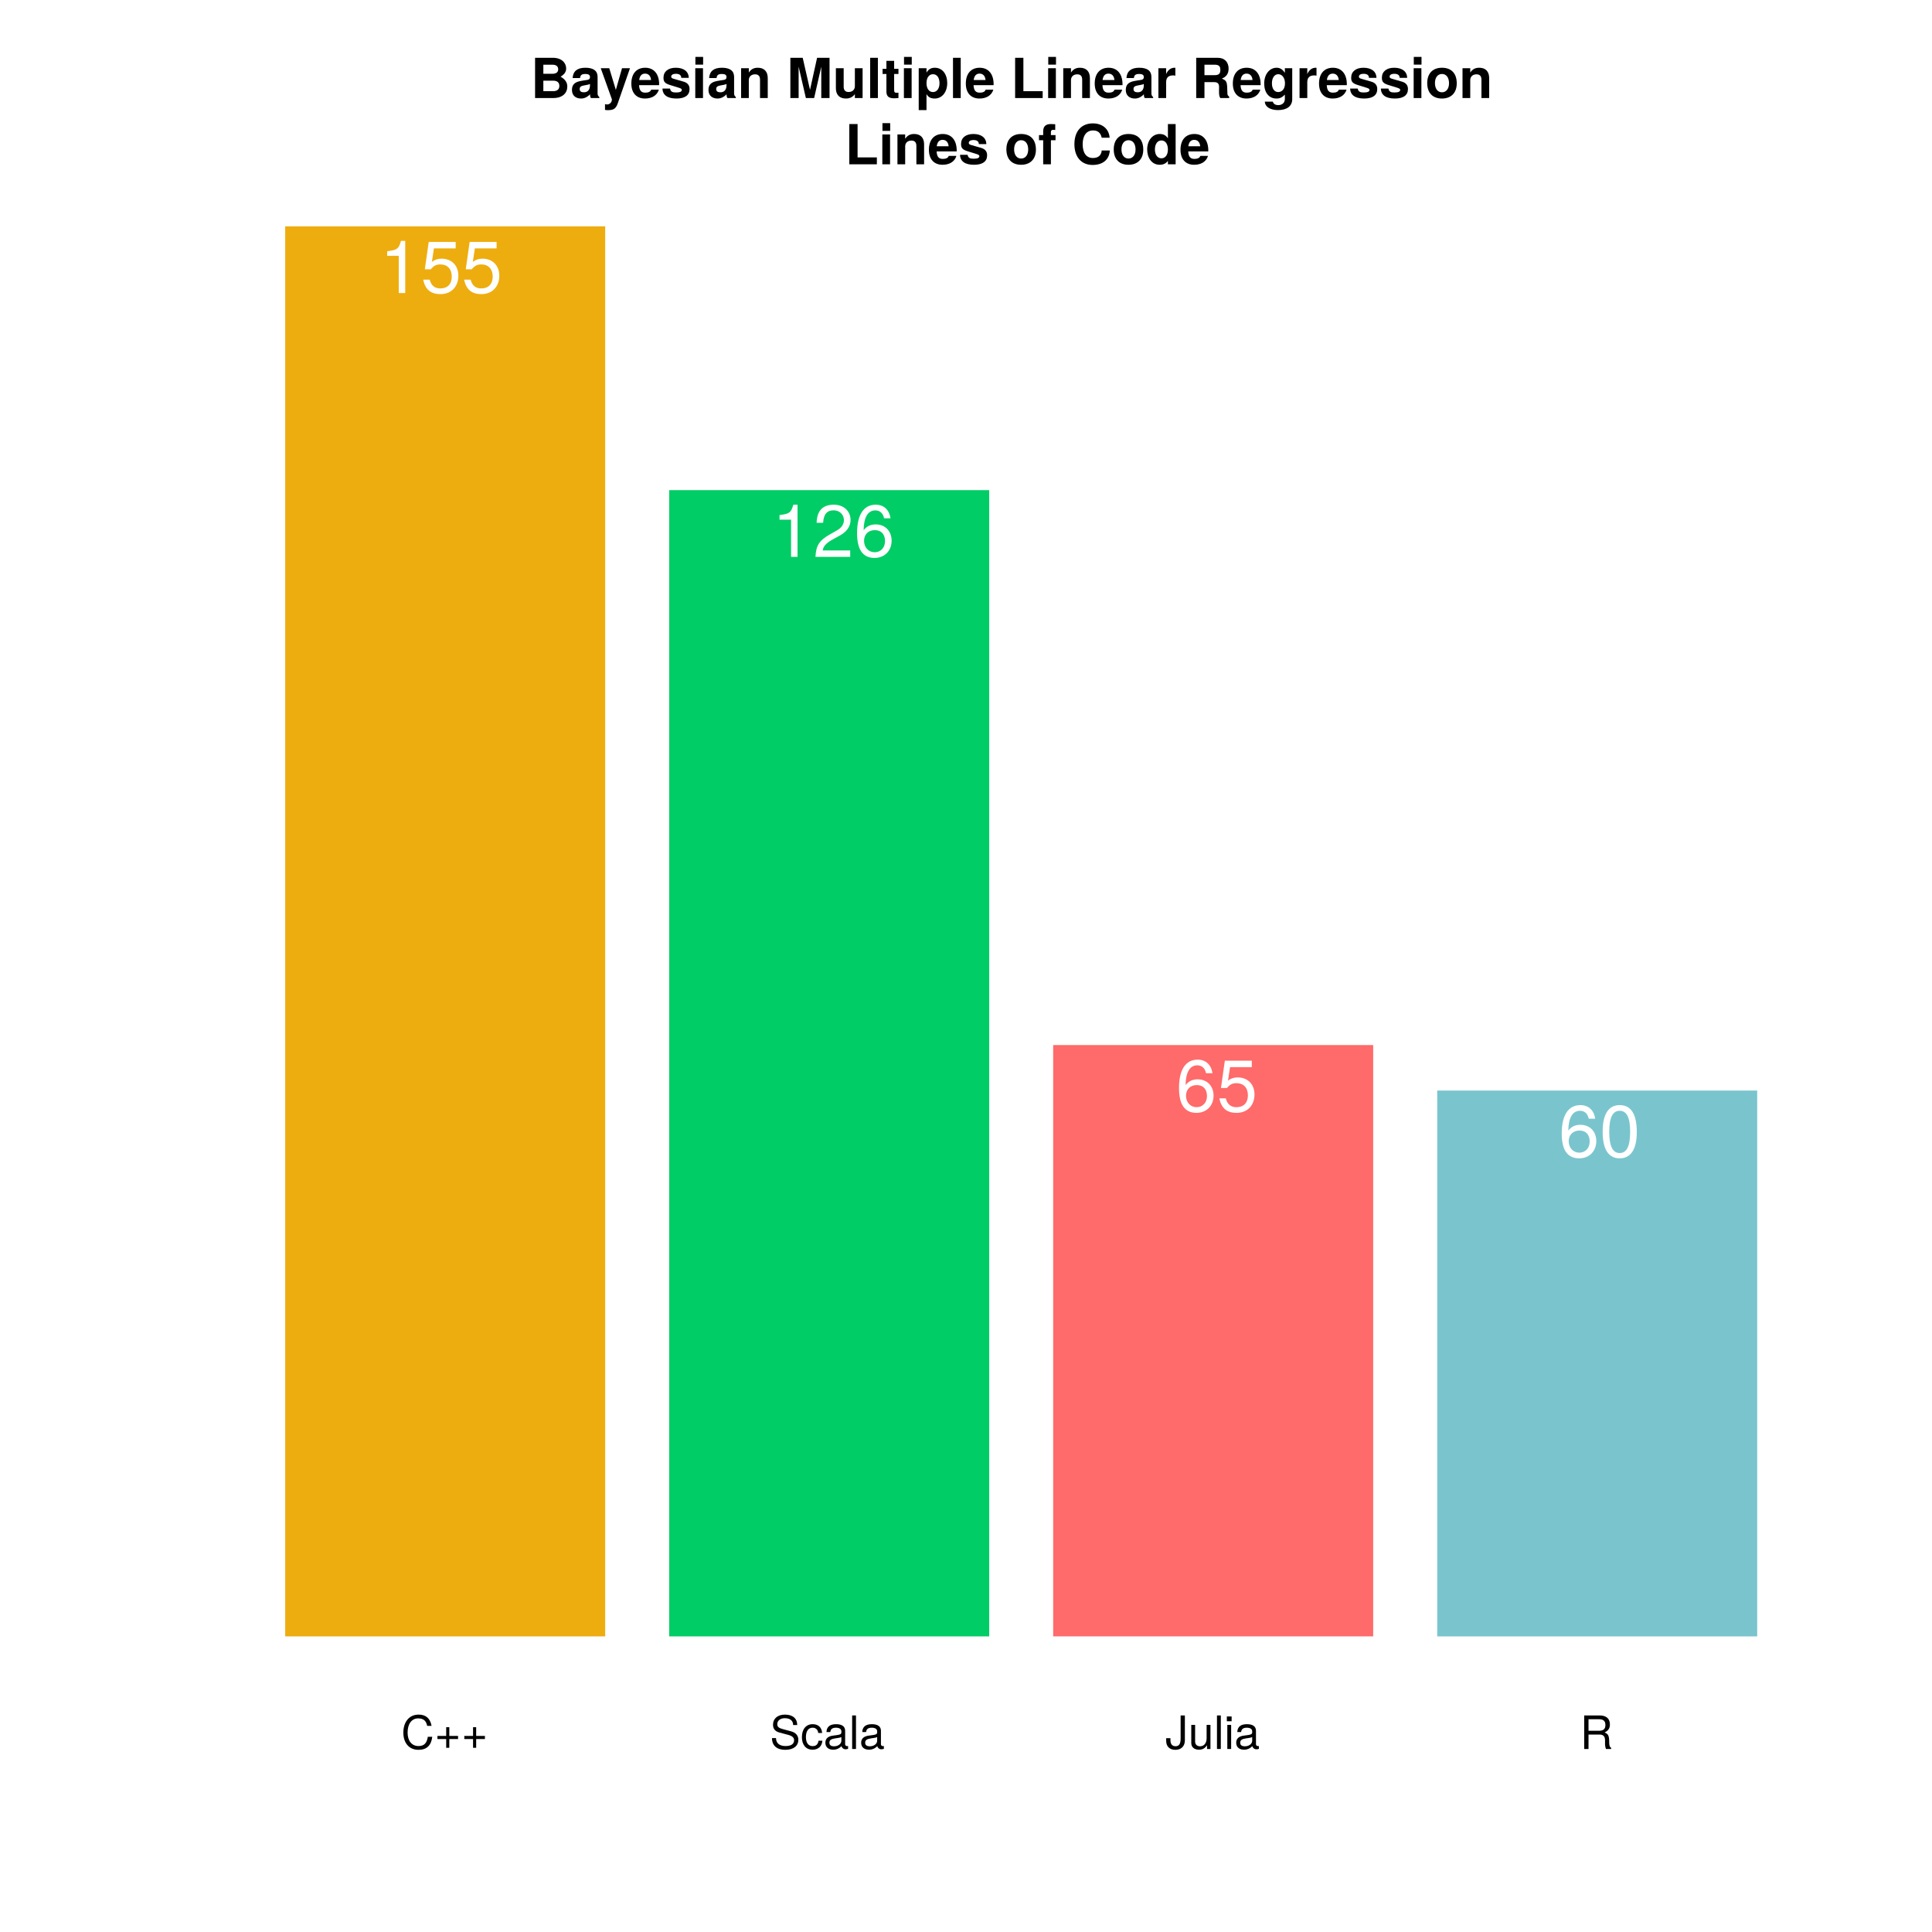
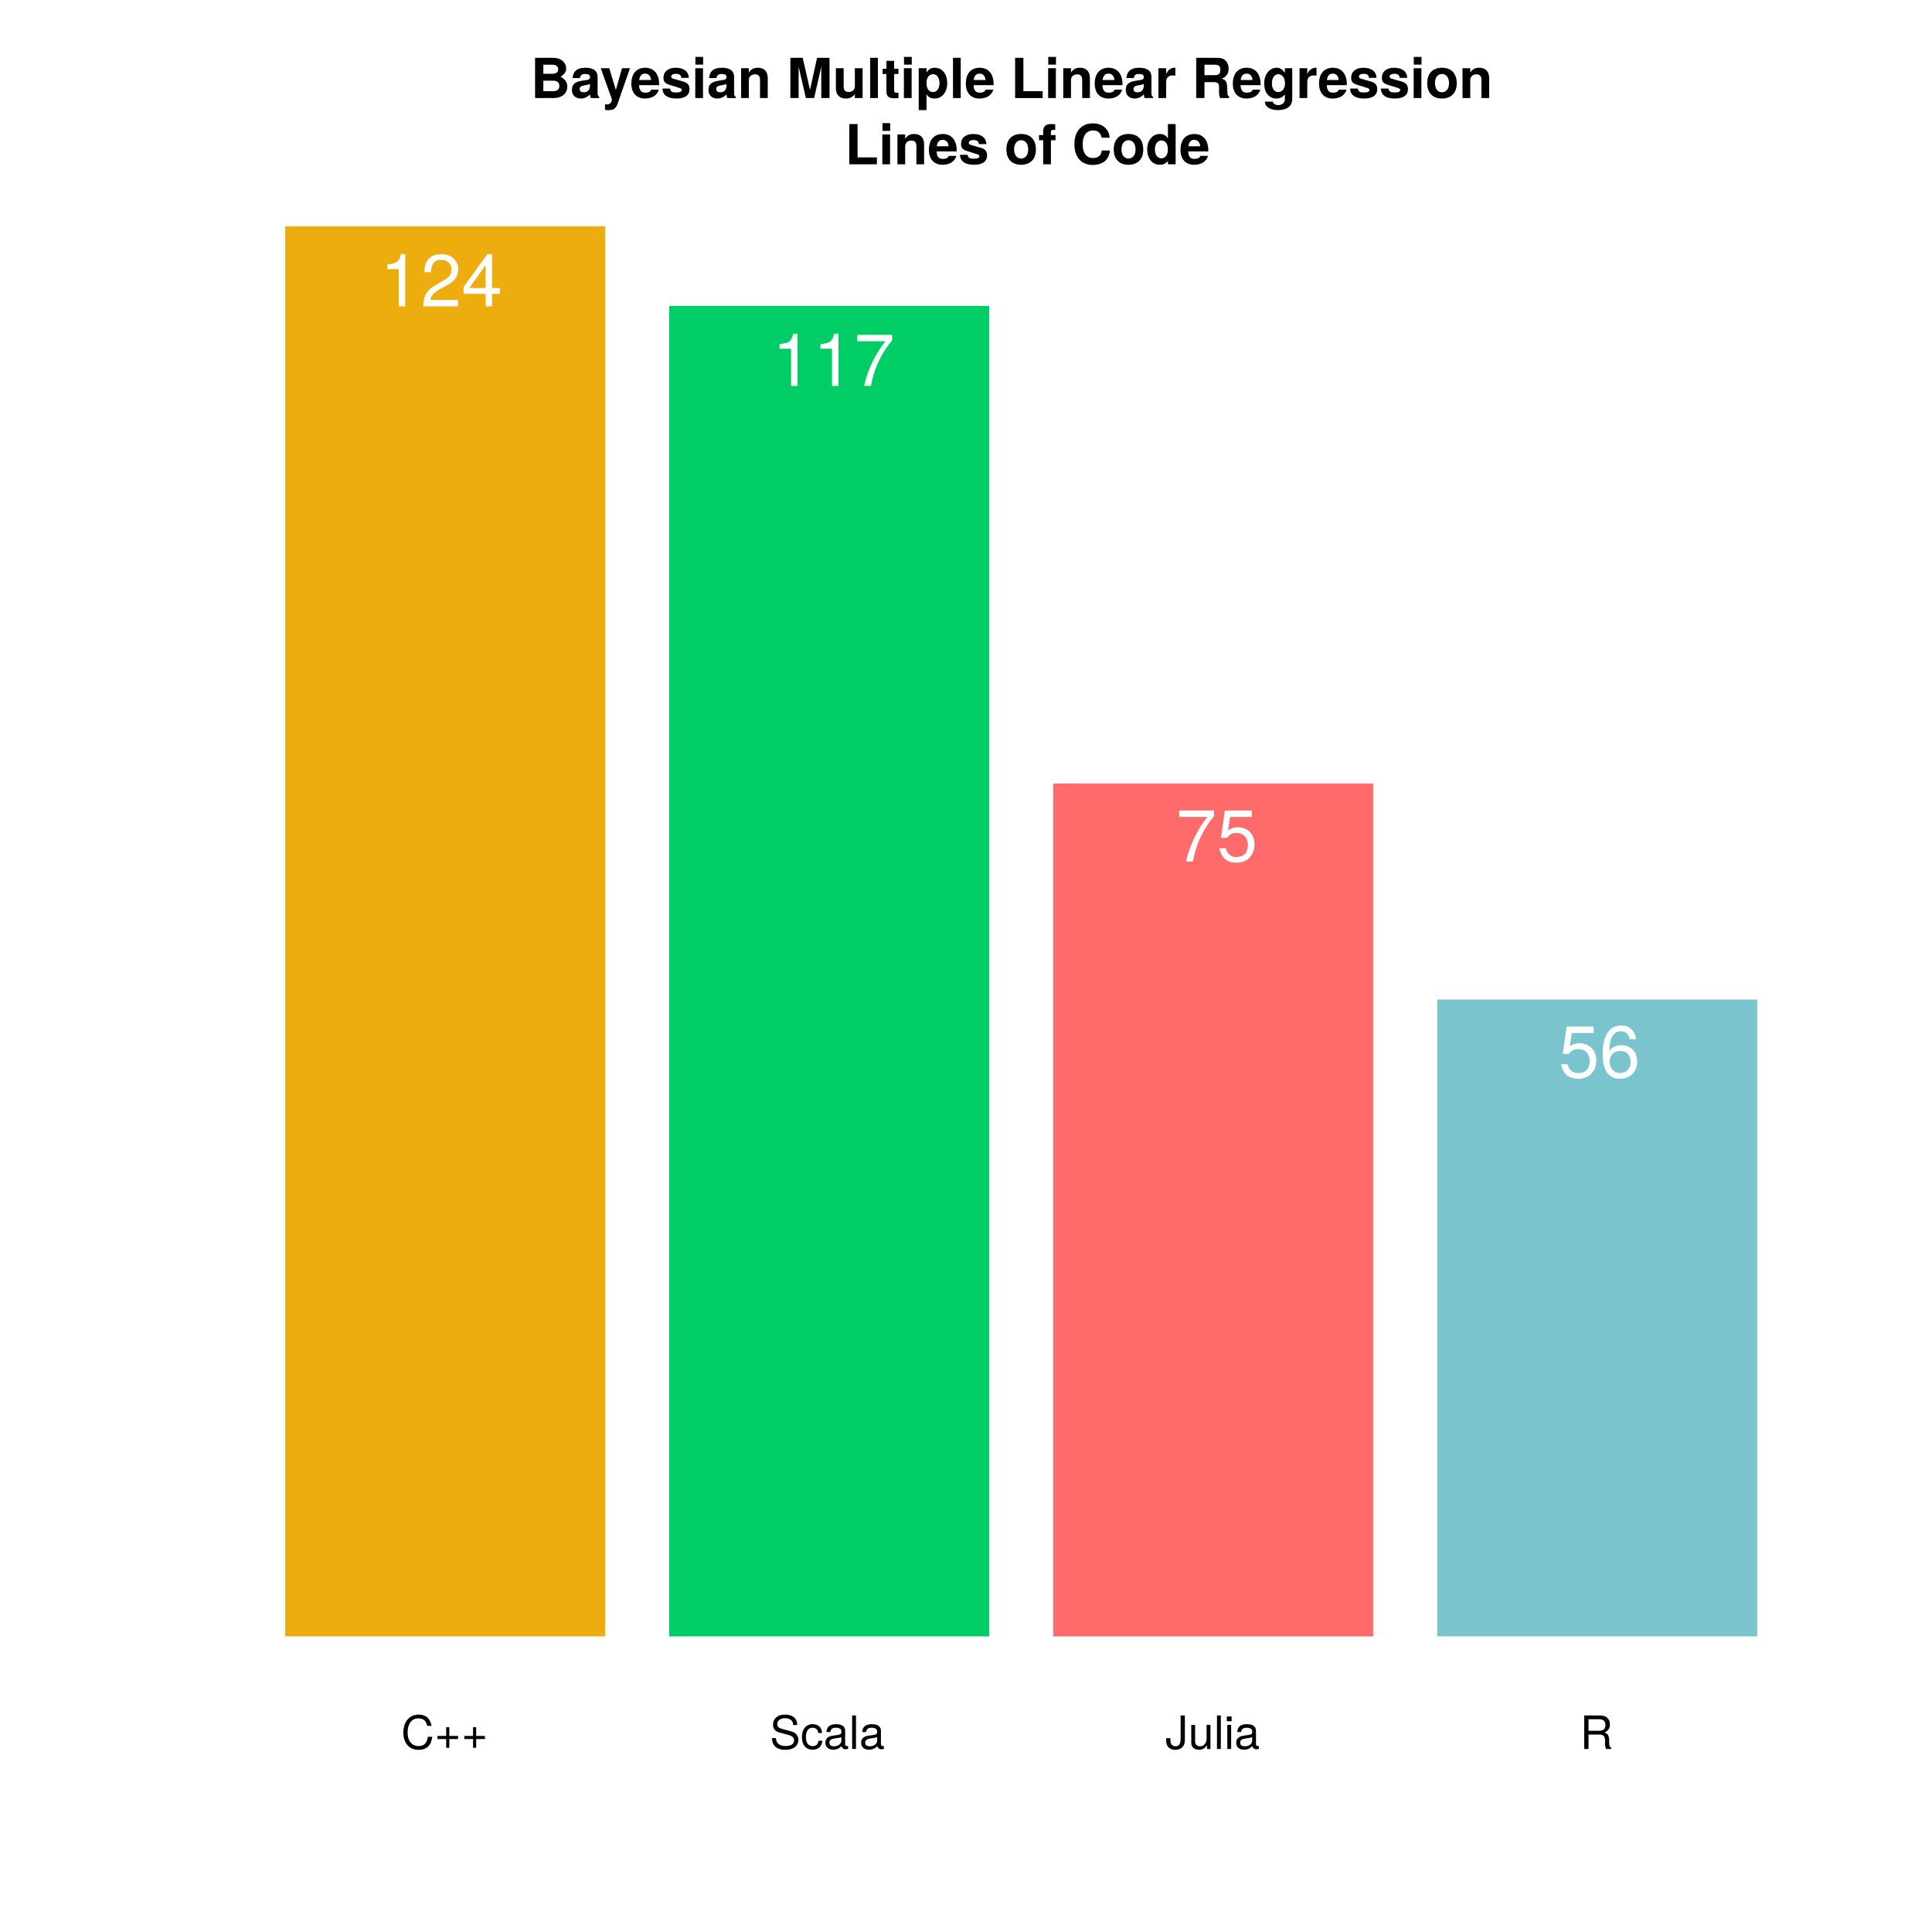
<svg xmlns="http://www.w3.org/2000/svg" xmlns:xlink="http://www.w3.org/1999/xlink" width="504pt" height="504pt" viewBox="0 0 504 504" version="1.1">
  <defs>
    <g>
      <symbol overflow="visible" id="glyph0-0">
        <path style="stroke:none;" d="" />
      </symbol>
      <symbol overflow="visible" id="glyph0-1">
        <path style="stroke:none;" d="M 8.125 -3.188 L 6.969 -3.188 C 6.703 -1.531 6.016 -0.766 4.531 -0.766 C 2.797 -0.766 1.688 -2.094 1.688 -4.281 C 1.688 -6.531 2.75 -7.984 4.438 -7.984 C 5.812 -7.984 6.531 -7.375 6.797 -6.031 L 7.938 -6.031 C 7.594 -7.953 6.484 -8.969 4.578 -8.969 C 1.922 -8.969 0.578 -6.828 0.578 -4.266 C 0.578 -1.719 1.953 0.219 4.531 0.219 C 6.656 0.219 7.859 -0.906 8.125 -3.188 Z M 8.125 -3.188 " />
      </symbol>
      <symbol overflow="visible" id="glyph0-2">
        <path style="stroke:none;" d="M 6.188 -2.594 L 6.188 -3.406 L 3.906 -3.406 L 3.906 -5.688 L 3.094 -5.688 L 3.094 -3.406 L 0.812 -3.406 L 0.812 -2.594 L 3.094 -2.594 L 3.094 -0.312 L 3.906 -0.312 L 3.906 -2.594 Z M 6.188 -2.594 " />
      </symbol>
      <symbol overflow="visible" id="glyph0-3">
        <path style="stroke:none;" d="M 7.453 -2.406 C 7.453 -3.484 6.781 -4.266 5.594 -4.594 L 3.391 -5.188 C 2.344 -5.453 1.953 -5.812 1.953 -6.484 C 1.953 -7.375 2.734 -8.031 3.906 -8.031 C 5.297 -8.031 6.094 -7.391 6.094 -6.25 L 7.156 -6.25 C 7.156 -7.969 5.969 -8.969 3.953 -8.969 C 2.031 -8.969 0.844 -7.906 0.844 -6.328 C 0.844 -5.25 1.406 -4.578 2.562 -4.281 L 4.734 -3.703 C 5.828 -3.422 6.344 -2.969 6.344 -2.297 C 6.344 -1.328 5.609 -0.766 4.109 -0.766 C 2.453 -0.766 1.625 -1.594 1.625 -2.844 L 0.578 -2.844 C 0.578 -0.781 1.969 0.219 4.031 0.219 C 6.25 0.219 7.453 -0.844 7.453 -2.406 Z M 7.453 -2.406 " />
      </symbol>
      <symbol overflow="visible" id="glyph0-4">
        <path style="stroke:none;" d="M 5.719 -2.156 L 4.719 -2.156 C 4.547 -1.156 4.031 -0.75 3.188 -0.75 C 2.078 -0.75 1.422 -1.594 1.422 -3.078 C 1.422 -4.656 2.062 -5.547 3.156 -5.547 C 4 -5.547 4.531 -5.047 4.641 -4.172 L 5.656 -4.172 C 5.531 -5.719 4.578 -6.469 3.172 -6.469 C 1.469 -6.469 0.375 -5.172 0.375 -3.078 C 0.375 -1.062 1.453 0.188 3.156 0.188 C 4.656 0.188 5.609 -0.719 5.719 -2.156 Z M 5.719 -2.156 " />
      </symbol>
      <symbol overflow="visible" id="glyph0-5">
        <path style="stroke:none;" d="M 6.422 -0.031 L 6.422 -0.781 C 6.312 -0.75 6.266 -0.75 6.203 -0.75 C 5.859 -0.75 5.656 -0.938 5.656 -1.25 L 5.656 -4.75 C 5.656 -5.875 4.844 -6.469 3.297 -6.469 C 1.781 -6.469 0.844 -5.875 0.781 -4.422 L 1.781 -4.422 C 1.875 -5.203 2.328 -5.547 3.266 -5.547 C 4.156 -5.547 4.672 -5.203 4.672 -4.609 L 4.672 -4.344 C 4.672 -3.922 4.422 -3.75 3.625 -3.641 C 2.203 -3.469 1.984 -3.422 1.609 -3.266 C 0.875 -2.969 0.5 -2.406 0.5 -1.625 C 0.5 -0.484 1.297 0.188 2.562 0.188 C 3.375 0.188 4.156 -0.156 4.703 -0.75 C 4.812 -0.266 5.25 0.078 5.734 0.078 C 5.938 0.078 6.094 0.062 6.422 -0.031 Z M 4.672 -2.172 C 4.672 -1.266 3.75 -0.703 2.781 -0.703 C 2 -0.703 1.547 -0.969 1.547 -1.656 C 1.547 -2.312 1.984 -2.609 3.062 -2.766 C 4.109 -2.906 4.328 -2.953 4.672 -3.109 Z M 4.672 -2.172 " />
      </symbol>
      <symbol overflow="visible" id="glyph0-6">
        <path style="stroke:none;" d="M 1.812 0 L 1.812 -8.75 L 0.812 -8.75 L 0.812 0 Z M 1.812 0 " />
      </symbol>
      <symbol overflow="visible" id="glyph0-7">
        <path style="stroke:none;" d="M 5.109 -2.25 L 5.109 -8.75 L 4 -8.75 L 4 -2.656 C 4 -1.219 3.5 -0.719 2.656 -0.719 C 1.812 -0.719 1.344 -1.281 1.344 -2.297 L 1.344 -2.812 L 0.234 -2.812 L 0.234 -2.094 C 0.234 -0.688 1.109 0.219 2.641 0.219 C 4.156 0.219 5.109 -0.734 5.109 -2.25 Z M 5.109 -2.25 " />
      </symbol>
      <symbol overflow="visible" id="glyph0-8">
        <path style="stroke:none;" d="M 5.781 0 L 5.781 -6.281 L 4.781 -6.281 L 4.781 -2.812 C 4.781 -1.531 4.109 -0.703 3.078 -0.703 C 2.281 -0.703 1.781 -1.172 1.781 -1.938 L 1.781 -6.281 L 0.781 -6.281 L 0.781 -1.531 C 0.781 -0.484 1.562 0.188 2.781 0.188 C 3.703 0.188 4.297 -0.141 4.891 -0.969 L 4.891 0 Z M 5.781 0 " />
      </symbol>
      <symbol overflow="visible" id="glyph0-9">
        <path style="stroke:none;" d="M 1.844 0 L 1.844 -6.281 L 0.844 -6.281 L 0.844 0 Z M 1.969 -7.234 L 1.969 -8.484 L 0.719 -8.484 L 0.719 -7.234 Z M 1.969 -7.234 " />
      </symbol>
      <symbol overflow="visible" id="glyph0-10">
        <path style="stroke:none;" d="M 8.141 0 L 8.141 -0.281 C 7.734 -0.562 7.625 -0.875 7.625 -2.047 C 7.594 -3.484 7.375 -3.906 6.438 -4.312 C 7.422 -4.797 7.812 -5.406 7.812 -6.406 C 7.812 -7.922 6.859 -8.75 5.141 -8.75 L 1.109 -8.75 L 1.109 0 L 2.234 0 L 2.234 -3.766 L 5.109 -3.766 C 6.094 -3.766 6.562 -3.281 6.547 -2.203 L 6.547 -1.422 C 6.531 -0.891 6.641 -0.359 6.797 0 Z M 6.641 -6.25 C 6.641 -5.219 6.125 -4.75 4.938 -4.75 L 2.234 -4.75 L 2.234 -7.766 L 4.938 -7.766 C 6.188 -7.766 6.641 -7.234 6.641 -6.25 Z M 6.641 -6.25 " />
      </symbol>
      <symbol overflow="visible" id="glyph1-0">
        <path style="stroke:none;" d="" />
      </symbol>
      <symbol overflow="visible" id="glyph1-1">
        <path style="stroke:none;" d="M 9.594 -3.031 C 9.594 -4.062 9.031 -4.891 7.844 -5.578 C 8.891 -6.234 9.297 -6.844 9.297 -7.734 C 9.297 -9.219 8.047 -10.5 5.859 -10.5 L 1.188 -10.5 L 1.188 0 L 5.906 0 C 8.359 0 9.594 -1.297 9.594 -3.031 Z M 7.219 -7.5 C 7.219 -6.734 6.688 -6.328 5.688 -6.328 L 3.344 -6.328 L 3.344 -8.703 L 5.688 -8.703 C 6.688 -8.703 7.219 -8.281 7.219 -7.5 Z M 7.516 -3.156 C 7.516 -2.281 6.969 -1.797 5.922 -1.797 L 3.344 -1.797 L 3.344 -4.531 L 5.922 -4.531 C 6.969 -4.531 7.516 -4.047 7.516 -3.156 Z M 7.516 -3.156 " />
      </symbol>
      <symbol overflow="visible" id="glyph1-2">
        <path style="stroke:none;" d="M 7.547 0 L 7.547 -0.25 C 7.188 -0.578 7.094 -0.797 7.094 -1.203 L 7.094 -5.516 C 7.094 -7.109 6 -7.906 3.906 -7.906 C 1.797 -7.906 0.703 -7.016 0.578 -5.219 L 2.516 -5.219 C 2.625 -6.016 2.953 -6.281 3.953 -6.281 C 4.719 -6.281 5.109 -6.016 5.109 -5.5 C 5.109 -4.688 4.516 -4.766 3.5 -4.594 L 2.688 -4.453 C 1.156 -4.172 0.406 -3.516 0.406 -2.109 C 0.406 -0.594 1.469 0.125 2.766 0.125 C 3.625 0.125 4.422 -0.25 5.125 -0.984 C 5.125 -0.578 5.172 -0.234 5.359 0 Z M 5.109 -3.328 C 5.109 -2.156 4.531 -1.5 3.516 -1.5 C 2.844 -1.5 2.422 -1.75 2.422 -2.328 C 2.422 -2.922 2.734 -3.141 3.578 -3.297 L 4.266 -3.422 C 4.797 -3.531 4.891 -3.562 5.109 -3.672 Z M 5.109 -3.328 " />
      </symbol>
      <symbol overflow="visible" id="glyph1-3">
        <path style="stroke:none;" d="M 7.75 -7.781 L 5.672 -7.781 L 4.062 -2.125 L 2.344 -7.781 L 0.125 -7.781 L 3.031 0.328 L 3.031 0.375 C 3.031 1.109 2.484 1.672 1.766 1.672 C 1.609 1.672 1.5 1.656 1.234 1.578 L 1.234 3.094 C 1.547 3.141 1.719 3.156 1.953 3.156 C 3.312 3.156 4.016 2.906 4.547 1.422 Z M 7.75 -7.781 " />
      </symbol>
      <symbol overflow="visible" id="glyph1-4">
        <path style="stroke:none;" d="M 7.562 -3.594 C 7.562 -6.281 6.203 -7.906 3.922 -7.906 C 1.688 -7.906 0.312 -6.391 0.312 -3.781 C 0.312 -1.297 1.672 0.125 3.875 0.125 C 5.625 0.125 7.031 -0.656 7.484 -2.188 L 5.484 -2.188 C 5.312 -1.625 4.688 -1.406 3.953 -1.406 C 3 -1.406 2.391 -1.844 2.328 -3.359 L 7.547 -3.359 Z M 5.453 -4.703 L 2.359 -4.703 C 2.5 -5.781 3 -6.375 3.891 -6.375 C 4.75 -6.375 5.359 -5.812 5.453 -4.703 Z M 5.453 -4.703 " />
      </symbol>
      <symbol overflow="visible" id="glyph1-5">
        <path style="stroke:none;" d="M 7.484 -2.312 L 7.484 -2.406 C 7.484 -3.297 6.984 -3.969 5.969 -4.266 L 3.422 -5 C 2.859 -5.156 2.703 -5.281 2.703 -5.609 C 2.703 -6.031 3.172 -6.328 3.875 -6.328 C 4.844 -6.328 5.312 -5.984 5.328 -5.266 L 7.281 -5.266 C 7.25 -6.922 5.984 -7.906 3.891 -7.906 C 1.922 -7.906 0.688 -6.922 0.688 -5.312 C 0.688 -4.359 0.953 -3.844 2.391 -3.406 L 4.797 -2.656 C 5.297 -2.5 5.469 -2.328 5.469 -2.125 C 5.469 -1.641 4.906 -1.453 3.969 -1.453 C 3.047 -1.453 2.562 -1.625 2.391 -2.469 L 0.422 -2.469 C 0.469 -0.766 1.734 0.125 4.094 0.125 C 6.281 0.125 7.484 -0.734 7.484 -2.312 Z M 7.484 -2.312 " />
      </symbol>
      <symbol overflow="visible" id="glyph1-6">
        <path style="stroke:none;" d="M 2.984 0 L 2.984 -7.781 L 0.969 -7.781 L 0.969 0 Z M 3.016 -8.719 L 3.016 -10.734 L 1 -10.734 L 1 -8.719 Z M 3.016 -8.719 " />
      </symbol>
      <symbol overflow="visible" id="glyph1-7">
        <path style="stroke:none;" d="M 7.859 0 L 7.859 -5.219 C 7.859 -6.922 6.922 -7.906 5.266 -7.906 C 4.203 -7.906 3.5 -7.516 2.922 -6.656 L 2.922 -7.781 L 0.906 -7.781 L 0.906 0 L 2.922 0 L 2.922 -4.672 C 2.922 -5.594 3.578 -6.188 4.547 -6.188 C 5.422 -6.188 5.844 -5.719 5.844 -4.797 L 5.844 0 Z M 7.859 0 " />
      </symbol>
      <symbol overflow="visible" id="glyph1-8">
        <path style="stroke:none;" d="" />
      </symbol>
      <symbol overflow="visible" id="glyph1-9">
        <path style="stroke:none;" d="M 11.172 0 L 11.172 -10.5 L 7.922 -10.5 L 6.078 -2.141 L 4.172 -10.5 L 0.953 -10.5 L 0.953 0 L 3.109 0 L 3.109 -8.188 L 5 0 L 7.156 0 L 9.016 -8.188 L 9.016 0 Z M 11.172 0 " />
      </symbol>
      <symbol overflow="visible" id="glyph1-10">
        <path style="stroke:none;" d="M 7.797 0 L 7.797 -7.781 L 5.781 -7.781 L 5.781 -3.109 C 5.781 -2.188 5.125 -1.578 4.156 -1.578 C 3.281 -1.578 2.859 -2.047 2.859 -2.984 L 2.859 -7.781 L 0.828 -7.781 L 0.828 -2.562 C 0.828 -0.844 1.781 0.125 3.438 0.125 C 4.5 0.125 5.203 -0.266 5.781 -1.016 L 5.781 0 Z M 7.797 0 " />
      </symbol>
      <symbol overflow="visible" id="glyph1-11">
        <path style="stroke:none;" d="M 2.984 0 L 2.984 -10.5 L 0.969 -10.5 L 0.969 0 Z M 2.984 0 " />
      </symbol>
      <symbol overflow="visible" id="glyph1-12">
        <path style="stroke:none;" d="M 4.344 0 L 4.344 -1.406 C 4.141 -1.391 4.016 -1.375 3.875 -1.375 C 3.344 -1.375 3.219 -1.531 3.219 -2.219 L 3.219 -6.281 L 4.344 -6.281 L 4.344 -7.625 L 3.219 -7.625 L 3.219 -9.703 L 1.203 -9.703 L 1.203 -7.625 L 0.203 -7.625 L 0.203 -6.281 L 1.203 -6.281 L 1.203 -1.672 C 1.203 -0.453 1.844 0.062 3.172 0.062 C 3.609 0.062 3.969 0.016 4.344 0 Z M 4.344 0 " />
      </symbol>
      <symbol overflow="visible" id="glyph1-13">
        <path style="stroke:none;" d="M 8.266 -3.891 C 8.266 -6.188 7.047 -7.906 5.016 -7.906 C 4.031 -7.906 3.344 -7.484 2.859 -6.625 L 2.859 -7.781 L 0.828 -7.781 L 0.828 3.141 L 2.859 3.141 L 2.859 -1.031 C 3.344 -0.172 4.031 0.125 5.016 0.125 C 6.891 0.125 8.266 -1.531 8.266 -3.891 Z M 6.25 -3.859 C 6.25 -2.453 5.547 -1.562 4.547 -1.562 C 3.547 -1.562 2.859 -2.438 2.859 -3.891 C 2.859 -5.344 3.547 -6.219 4.547 -6.219 C 5.578 -6.219 6.25 -5.344 6.25 -3.859 Z M 6.25 -3.859 " />
      </symbol>
      <symbol overflow="visible" id="glyph1-14">
        <path style="stroke:none;" d="M 8.344 0 L 8.344 -1.797 L 3.312 -1.797 L 3.312 -10.5 L 1.156 -10.5 L 1.156 0 Z M 8.344 0 " />
      </symbol>
      <symbol overflow="visible" id="glyph1-15">
        <path style="stroke:none;" d="M 5.328 -5.844 L 5.328 -7.891 C 5.219 -7.906 5.141 -7.906 5.078 -7.906 C 4.156 -7.906 3.359 -7.297 2.922 -6.25 L 2.922 -7.781 L 0.906 -7.781 L 0.906 0 L 2.922 0 L 2.922 -4.141 C 2.922 -5.312 3.516 -5.906 4.703 -5.906 C 4.906 -5.906 5.062 -5.891 5.328 -5.844 Z M 5.328 -5.844 " />
      </symbol>
      <symbol overflow="visible" id="glyph1-16">
        <path style="stroke:none;" d="M 9.75 0 L 9.75 -0.391 C 9.422 -0.578 9.297 -0.797 9.297 -1.25 C 9.234 -4.344 9.172 -4.5 7.844 -5.078 C 9.016 -5.531 9.609 -6.375 9.609 -7.672 C 9.609 -9.297 8.641 -10.5 6.781 -10.5 L 1.156 -10.5 L 1.156 0 L 3.312 0 L 3.312 -4.156 L 5.797 -4.156 C 6.734 -4.156 7.125 -3.781 7.125 -2.906 L 7.109 -1.797 C 7.109 -0.828 7.156 -0.5 7.438 0 Z M 7.453 -7.359 C 7.453 -6.422 7.141 -5.969 5.922 -5.969 L 3.312 -5.969 L 3.312 -8.703 L 5.922 -8.703 C 7.109 -8.703 7.453 -8.266 7.453 -7.359 Z M 7.453 -7.359 " />
      </symbol>
      <symbol overflow="visible" id="glyph1-17">
        <path style="stroke:none;" d="M 7.797 0.266 L 7.797 -7.781 L 5.875 -7.781 L 5.875 -6.578 C 5.266 -7.5 4.609 -7.906 3.719 -7.906 C 1.875 -7.906 0.484 -6.203 0.484 -3.797 C 0.484 -1.391 1.75 0.125 3.672 0.125 C 4.578 0.125 5.125 -0.141 5.875 -0.891 L 5.875 0.266 C 5.875 1.203 5.172 1.844 4.156 1.844 C 3.406 1.844 2.891 1.531 2.734 0.938 L 0.641 0.938 C 0.672 2.203 1.953 3.141 4.094 3.141 C 6.438 3.141 7.797 2.094 7.797 0.266 Z M 5.906 -3.828 C 5.906 -2.422 5.172 -1.562 4.125 -1.562 C 3.172 -1.562 2.5 -2.422 2.5 -3.828 C 2.5 -5.297 3.172 -6.219 4.156 -6.219 C 5.156 -6.219 5.906 -5.266 5.906 -3.828 Z M 5.906 -3.828 " />
      </symbol>
      <symbol overflow="visible" id="glyph1-18">
        <path style="stroke:none;" d="M 8.203 -3.828 C 8.203 -6.469 6.766 -7.906 4.344 -7.906 C 1.953 -7.906 0.5 -6.438 0.5 -3.891 C 0.5 -1.328 1.953 0.125 4.344 0.125 C 6.719 0.125 8.203 -1.344 8.203 -3.828 Z M 6.188 -3.859 C 6.188 -2.406 5.438 -1.5 4.344 -1.5 C 3.25 -1.5 2.516 -2.406 2.516 -3.891 C 2.516 -5.375 3.25 -6.281 4.344 -6.281 C 5.453 -6.281 6.188 -5.391 6.188 -3.859 Z M 6.188 -3.859 " />
      </symbol>
      <symbol overflow="visible" id="glyph1-19">
        <path style="stroke:none;" d="M 4.516 -6.281 L 4.516 -7.625 L 3.312 -7.625 L 3.312 -8.391 C 3.312 -8.781 3.484 -8.984 3.859 -8.984 C 4.031 -8.984 4.266 -8.969 4.438 -8.953 L 4.438 -10.453 C 4.062 -10.484 3.562 -10.5 3.281 -10.5 C 1.938 -10.5 1.297 -9.875 1.297 -8.562 L 1.297 -7.625 L 0.203 -7.625 L 0.203 -6.281 L 1.297 -6.281 L 1.297 0 L 3.312 0 L 3.312 -6.281 Z M 4.516 -6.281 " />
      </symbol>
      <symbol overflow="visible" id="glyph1-20">
        <path style="stroke:none;" d="M 9.875 -3.594 L 7.766 -3.594 C 7.641 -2.25 6.781 -1.641 5.453 -1.641 C 3.781 -1.641 2.797 -2.922 2.797 -5.219 C 2.797 -7.531 3.812 -8.828 5.516 -8.828 C 6.688 -8.828 7.453 -8.297 7.766 -6.938 L 9.828 -6.938 C 9.641 -9.359 7.812 -10.672 5.453 -10.672 C 2.484 -10.672 0.641 -8.641 0.641 -5.25 C 0.641 -1.875 2.469 0.172 5.391 0.172 C 8 0.172 9.734 -1.188 9.875 -3.594 Z M 9.875 -3.594 " />
      </symbol>
      <symbol overflow="visible" id="glyph1-21">
        <path style="stroke:none;" d="M 7.844 0 L 7.844 -10.5 L 5.828 -10.5 L 5.828 -6.766 C 5.328 -7.547 4.656 -7.906 3.688 -7.906 C 1.828 -7.906 0.422 -6.219 0.422 -3.875 C 0.422 -1.672 1.625 0.125 3.688 0.125 C 4.656 0.125 5.328 -0.234 5.828 -0.891 L 5.828 0 Z M 5.828 -3.844 C 5.828 -2.438 5.141 -1.562 4.141 -1.562 C 3.125 -1.562 2.438 -2.453 2.438 -3.875 C 2.438 -5.312 3.125 -6.219 4.141 -6.219 C 5.156 -6.219 5.828 -5.328 5.828 -3.844 Z M 5.828 -3.844 " />
      </symbol>
      <symbol overflow="visible" id="glyph2-0">
        <path style="stroke:none;" d="" />
      </symbol>
      <symbol overflow="visible" id="glyph2-1">
        <path style="stroke:none;" d="M 6.656 0 L 6.656 -13.609 L 5.547 -13.609 C 4.953 -11.516 4.578 -11.234 1.953 -10.906 L 1.953 -9.703 L 4.969 -9.703 L 4.969 0 Z M 6.656 0 " />
      </symbol>
      <symbol overflow="visible" id="glyph2-2">
+         <path style="stroke:none;" d="M 9.812 -9.625 C 9.812 -11.922 8.031 -13.609 5.453 -13.609 C 2.672 -13.609 1.062 -12.188 0.953 -8.891 L 2.656 -8.891 C 2.781 -11.172 3.719 -12.141 5.391 -12.141 C 6.938 -12.141 8.078 -11.047 8.078 -9.578 C 8.078 -8.5 7.453 -7.578 6.234 -6.891 L 4.469 -5.891 C 1.625 -4.281 0.812 -3 0.656 0 L 9.719 0 L 9.719 -1.672 L 2.547 -1.672 C 2.734 -2.781 3.344 -3.5 5.016 -4.469 L 6.938 -5.516 C 8.828 -6.531 9.812 -7.953 9.812 -9.625 Z M 9.812 -9.625 " />
+       </symbol>
+       <symbol overflow="visible" id="glyph2-3">
+         <path style="stroke:none;" d="M 9.984 -3.266 L 9.984 -4.781 L 7.969 -4.781 L 7.969 -13.609 L 6.719 -13.609 L 0.531 -5.047 L 0.531 -3.266 L 6.281 -3.266 L 6.281 0 L 7.969 0 L 7.969 -3.266 Z M 6.281 -4.781 L 2.016 -4.781 L 6.281 -10.734 Z M 6.281 -4.781 " />
+       </symbol>
+       <symbol overflow="visible" id="glyph2-4">
+         <path style="stroke:none;" d="M 9.984 -11.906 L 9.984 -13.328 L 0.891 -13.328 L 0.891 -11.656 L 8.234 -11.656 C 5.531 -8.234 3.609 -4.266 2.656 0 L 4.453 0 C 5.203 -4.391 7.125 -8.5 9.984 -11.906 Z M 9.984 -11.906 " />
+       </symbol>
+       <symbol overflow="visible" id="glyph2-5">
        <path style="stroke:none;" d="M 9.844 -4.516 C 9.844 -7.203 8.062 -8.969 5.453 -8.969 C 4.5 -8.969 3.719 -8.719 2.938 -8.141 L 3.469 -11.656 L 9.141 -11.656 L 9.141 -13.328 L 2.109 -13.328 L 1.094 -6.203 L 2.656 -6.203 C 3.438 -7.141 4.094 -7.469 5.141 -7.469 C 6.969 -7.469 8.125 -6.297 8.125 -4.281 C 8.125 -2.328 6.984 -1.203 5.141 -1.203 C 3.672 -1.203 2.766 -1.953 2.359 -3.5 L 0.672 -3.5 C 1.234 -0.781 2.766 0.281 5.188 0.281 C 7.938 0.281 9.844 -1.625 9.844 -4.516 Z M 9.844 -4.516 " />
      </symbol>
-       <symbol overflow="visible" id="glyph2-3">
-         <path style="stroke:none;" d="M 9.812 -9.625 C 9.812 -11.922 8.031 -13.609 5.453 -13.609 C 2.672 -13.609 1.062 -12.188 0.953 -8.891 L 2.656 -8.891 C 2.781 -11.172 3.719 -12.141 5.391 -12.141 C 6.938 -12.141 8.078 -11.047 8.078 -9.578 C 8.078 -8.5 7.453 -7.578 6.234 -6.891 L 4.469 -5.891 C 1.625 -4.281 0.812 -3 0.656 0 L 9.719 0 L 9.719 -1.672 L 2.547 -1.672 C 2.734 -2.781 3.344 -3.5 5.016 -4.469 L 6.938 -5.516 C 8.828 -6.531 9.812 -7.953 9.812 -9.625 Z M 9.812 -9.625 " />
-       </symbol>
-       <symbol overflow="visible" id="glyph2-4">
+       <symbol overflow="visible" id="glyph2-6">
        <path style="stroke:none;" d="M 9.844 -4.219 C 9.844 -6.766 8.125 -8.469 5.688 -8.469 C 4.344 -8.469 3.281 -7.953 2.547 -6.953 C 2.578 -10.281 3.656 -12.125 5.594 -12.125 C 6.781 -12.125 7.609 -11.375 7.875 -10.062 L 9.562 -10.062 C 9.234 -12.297 7.781 -13.609 5.703 -13.609 C 2.531 -13.609 0.828 -10.953 0.828 -6.203 C 0.828 -1.953 2.281 0.281 5.391 0.281 C 7.984 0.281 9.844 -1.562 9.844 -4.219 Z M 8.125 -4.094 C 8.125 -2.375 6.969 -1.203 5.422 -1.203 C 3.844 -1.203 2.656 -2.438 2.656 -4.188 C 2.656 -5.875 3.797 -6.969 5.469 -6.969 C 7.109 -6.969 8.125 -5.922 8.125 -4.094 Z M 8.125 -4.094 " />
      </symbol>
-       <symbol overflow="visible" id="glyph2-5">
-         <path style="stroke:none;" d="M 9.734 -6.547 C 9.734 -11.266 8.234 -13.609 5.281 -13.609 C 2.344 -13.609 0.828 -11.234 0.828 -6.656 C 0.828 -2.078 2.359 0.281 5.281 0.281 C 8.156 0.281 9.734 -2.078 9.734 -6.547 Z M 8 -6.703 C 8 -2.844 7.125 -1.109 5.25 -1.109 C 3.453 -1.109 2.547 -2.922 2.547 -6.641 C 2.547 -10.375 3.453 -12.125 5.281 -12.125 C 7.109 -12.125 8 -10.344 8 -6.703 Z M 8 -6.703 " />
-       </symbol>
    </g>
  </defs>
-   <g id="surface3149">
+   <g id="surface176">
    <rect x="0" y="0" width="504" height="504" style="fill:rgb(100%,100%,100%);fill-opacity:1;stroke:none;" />
    <path style=" stroke:none;fill-rule:nonzero;fill:rgb(93.333%,67.843%,5.49%);fill-opacity:1;" d="M 74.398 426.883 L 157.875 426.883 L 157.875 59.043 L 74.398 59.043 Z M 74.398 426.883 " />
-     <path style=" stroke:none;fill-rule:nonzero;fill:rgb(0%,80.392%,40%);fill-opacity:1;" d="M 174.574 426.883 L 258.051 426.883 L 258.051 127.863 L 174.574 127.863 Z M 174.574 426.883 " />
-     <path style=" stroke:none;fill-rule:nonzero;fill:rgb(100%,41.569%,41.569%);fill-opacity:1;" d="M 274.746 426.883 L 358.223 426.883 L 358.223 272.625 L 274.746 272.625 Z M 274.746 426.883 " />
-     <path style=" stroke:none;fill-rule:nonzero;fill:rgb(47.843%,77.255%,80.392%);fill-opacity:1;" d="M 374.922 426.883 L 458.398 426.883 L 458.398 284.492 L 374.922 284.492 Z M 374.922 426.883 " />
+     <path style=" stroke:none;fill-rule:nonzero;fill:rgb(0%,80.392%,40%);fill-opacity:1;" d="M 174.574 426.883 L 258.051 426.883 L 258.051 79.805 L 174.574 79.805 Z M 174.574 426.883 " />
+     <path style=" stroke:none;fill-rule:nonzero;fill:rgb(100%,41.569%,41.569%);fill-opacity:1;" d="M 274.746 426.883 L 358.223 426.883 L 358.223 204.398 L 274.746 204.398 Z M 274.746 426.883 " />
+     <path style=" stroke:none;fill-rule:nonzero;fill:rgb(47.843%,77.255%,80.392%);fill-opacity:1;" d="M 374.922 426.883 L 458.398 426.883 L 458.398 260.762 L 374.922 260.762 Z M 374.922 426.883 " />
    <g style="fill:rgb(0%,0%,0%);fill-opacity:1;">
      <use xlink:href="#glyph0-1" x="104.641" y="456.257" />
      <use xlink:href="#glyph0-2" x="113.305" y="456.257" />
      <use xlink:href="#glyph0-2" x="120.312" y="456.257" />
    </g>
    <g style="fill:rgb(0%,0%,0%);fill-opacity:1;">
      <use xlink:href="#glyph0-3" x="200.812" y="456.257" />
      <use xlink:href="#glyph0-4" x="208.816" y="456.257" />
      <use xlink:href="#glyph0-5" x="214.816" y="456.257" />
      <use xlink:href="#glyph0-6" x="221.488" y="456.257" />
      <use xlink:href="#glyph0-5" x="224.152" y="456.257" />
    </g>
    <g style="fill:rgb(0%,0%,0%);fill-opacity:1;">
      <use xlink:href="#glyph0-7" x="303.988" y="456.257" />
      <use xlink:href="#glyph0-8" x="309.988" y="456.257" />
      <use xlink:href="#glyph0-6" x="316.66" y="456.257" />
      <use xlink:href="#glyph0-9" x="319.324" y="456.257" />
      <use xlink:href="#glyph0-5" x="321.988" y="456.257" />
    </g>
    <g style="fill:rgb(0%,0%,0%);fill-opacity:1;">
      <use xlink:href="#glyph0-10" x="412.16" y="456.257" />
    </g>
    <g style="fill:rgb(0%,0%,0%);fill-opacity:1;">
      <use xlink:href="#glyph1-1" x="138.398" y="25.578" />
      <use xlink:href="#glyph1-2" x="148.8" y="25.578" />
      <use xlink:href="#glyph1-3" x="156.594" y="25.578" />
      <use xlink:href="#glyph1-4" x="164.388" y="25.578" />
      <use xlink:href="#glyph1-5" x="172.397" y="25.578" />
      <use xlink:href="#glyph1-6" x="180.407" y="25.578" />
      <use xlink:href="#glyph1-2" x="184.412" y="25.578" />
      <use xlink:href="#glyph1-7" x="192.422" y="25.578" />
      <use xlink:href="#glyph1-8" x="201.224" y="25.578" />
      <use xlink:href="#glyph1-9" x="205.229" y="25.578" />
      <use xlink:href="#glyph1-10" x="217.229" y="25.578" />
      <use xlink:href="#glyph1-11" x="226.03" y="25.578" />
      <use xlink:href="#glyph1-12" x="230.035" y="25.578" />
      <use xlink:href="#glyph1-6" x="234.832" y="25.578" />
      <use xlink:href="#glyph1-13" x="238.837" y="25.578" />
      <use xlink:href="#glyph1-11" x="247.639" y="25.578" />
      <use xlink:href="#glyph1-4" x="251.644" y="25.578" />
      <use xlink:href="#glyph1-8" x="259.653" y="25.578" />
      <use xlink:href="#glyph1-14" x="263.658" y="25.578" />
      <use xlink:href="#glyph1-6" x="272.46" y="25.578" />
      <use xlink:href="#glyph1-7" x="276.465" y="25.578" />
      <use xlink:href="#glyph1-4" x="285.267" y="25.578" />
      <use xlink:href="#glyph1-2" x="293.276" y="25.578" />
      <use xlink:href="#glyph1-15" x="301.286" y="25.578" />
      <use xlink:href="#glyph1-8" x="306.891" y="25.578" />
      <use xlink:href="#glyph1-16" x="310.896" y="25.578" />
      <use xlink:href="#glyph1-4" x="321.297" y="25.578" />
      <use xlink:href="#glyph1-17" x="329.307" y="25.578" />
      <use xlink:href="#glyph1-15" x="338.108" y="25.578" />
      <use xlink:href="#glyph1-4" x="343.784" y="25.578" />
      <use xlink:href="#glyph1-5" x="351.794" y="25.578" />
      <use xlink:href="#glyph1-5" x="359.804" y="25.578" />
      <use xlink:href="#glyph1-6" x="367.813" y="25.578" />
      <use xlink:href="#glyph1-18" x="371.818" y="25.578" />
      <use xlink:href="#glyph1-7" x="380.62" y="25.578" />
      <use xlink:href="#glyph1-8" x="389.422" y="25.578" />
    </g>
    <g style="fill:rgb(0%,0%,0%);fill-opacity:1;">
      <use xlink:href="#glyph1-8" x="216.398" y="42.859" />
      <use xlink:href="#glyph1-14" x="220.403" y="42.859" />
      <use xlink:href="#glyph1-6" x="229.205" y="42.859" />
      <use xlink:href="#glyph1-7" x="233.21" y="42.859" />
      <use xlink:href="#glyph1-4" x="242.012" y="42.859" />
      <use xlink:href="#glyph1-5" x="250.021" y="42.859" />
      <use xlink:href="#glyph1-8" x="258.031" y="42.859" />
      <use xlink:href="#glyph1-18" x="262.036" y="42.859" />
      <use xlink:href="#glyph1-19" x="270.838" y="42.859" />
      <use xlink:href="#glyph1-8" x="275.635" y="42.859" />
      <use xlink:href="#glyph1-20" x="279.64" y="42.859" />
      <use xlink:href="#glyph1-18" x="290.041" y="42.859" />
      <use xlink:href="#glyph1-21" x="298.843" y="42.859" />
      <use xlink:href="#glyph1-4" x="307.645" y="42.859" />
    </g>
    <g style="fill:rgb(100%,100%,100%);fill-opacity:1;">
-       <use xlink:href="#glyph2-1" x="99.055" y="76.447" />
-       <use xlink:href="#glyph2-2" x="109.731" y="76.447" />
-       <use xlink:href="#glyph2-2" x="120.408" y="76.447" />
-     </g>
-     <g style="fill:rgb(100%,100%,100%);fill-opacity:1;">
-       <use xlink:href="#glyph2-1" x="201.398" y="145.268" />
-       <use xlink:href="#glyph2-3" x="212.075" y="145.268" />
-       <use xlink:href="#glyph2-4" x="222.752" y="145.268" />
-     </g>
-     <g style="fill:rgb(100%,100%,100%);fill-opacity:1;">
-       <use xlink:href="#glyph2-4" x="306.738" y="290.033" />
-       <use xlink:href="#glyph2-2" x="317.415" y="290.033" />
-     </g>
-     <g style="fill:rgb(100%,100%,100%);fill-opacity:1;">
-       <use xlink:href="#glyph2-4" x="406.578" y="301.896" />
-       <use xlink:href="#glyph2-5" x="417.255" y="301.896" />
+       <use xlink:href="#glyph2-1" x="99.055" y="79.912" />
+       <use xlink:href="#glyph2-2" x="109.731" y="79.912" />
+       <use xlink:href="#glyph2-3" x="120.408" y="79.912" />
+     </g>
+     <g style="fill:rgb(100%,100%,100%);fill-opacity:1;">
+       <use xlink:href="#glyph2-1" x="201.398" y="100.678" />
+       <use xlink:href="#glyph2-1" x="212.075" y="100.678" />
+       <use xlink:href="#glyph2-4" x="222.752" y="100.678" />
+     </g>
+     <g style="fill:rgb(100%,100%,100%);fill-opacity:1;">
+       <use xlink:href="#glyph2-4" x="306.738" y="224.771" />
+       <use xlink:href="#glyph2-5" x="317.415" y="224.771" />
+     </g>
+     <g style="fill:rgb(100%,100%,100%);fill-opacity:1;">
+       <use xlink:href="#glyph2-5" x="406.578" y="281.135" />
+       <use xlink:href="#glyph2-6" x="417.255" y="281.135" />
    </g>
  </g>
</svg>
